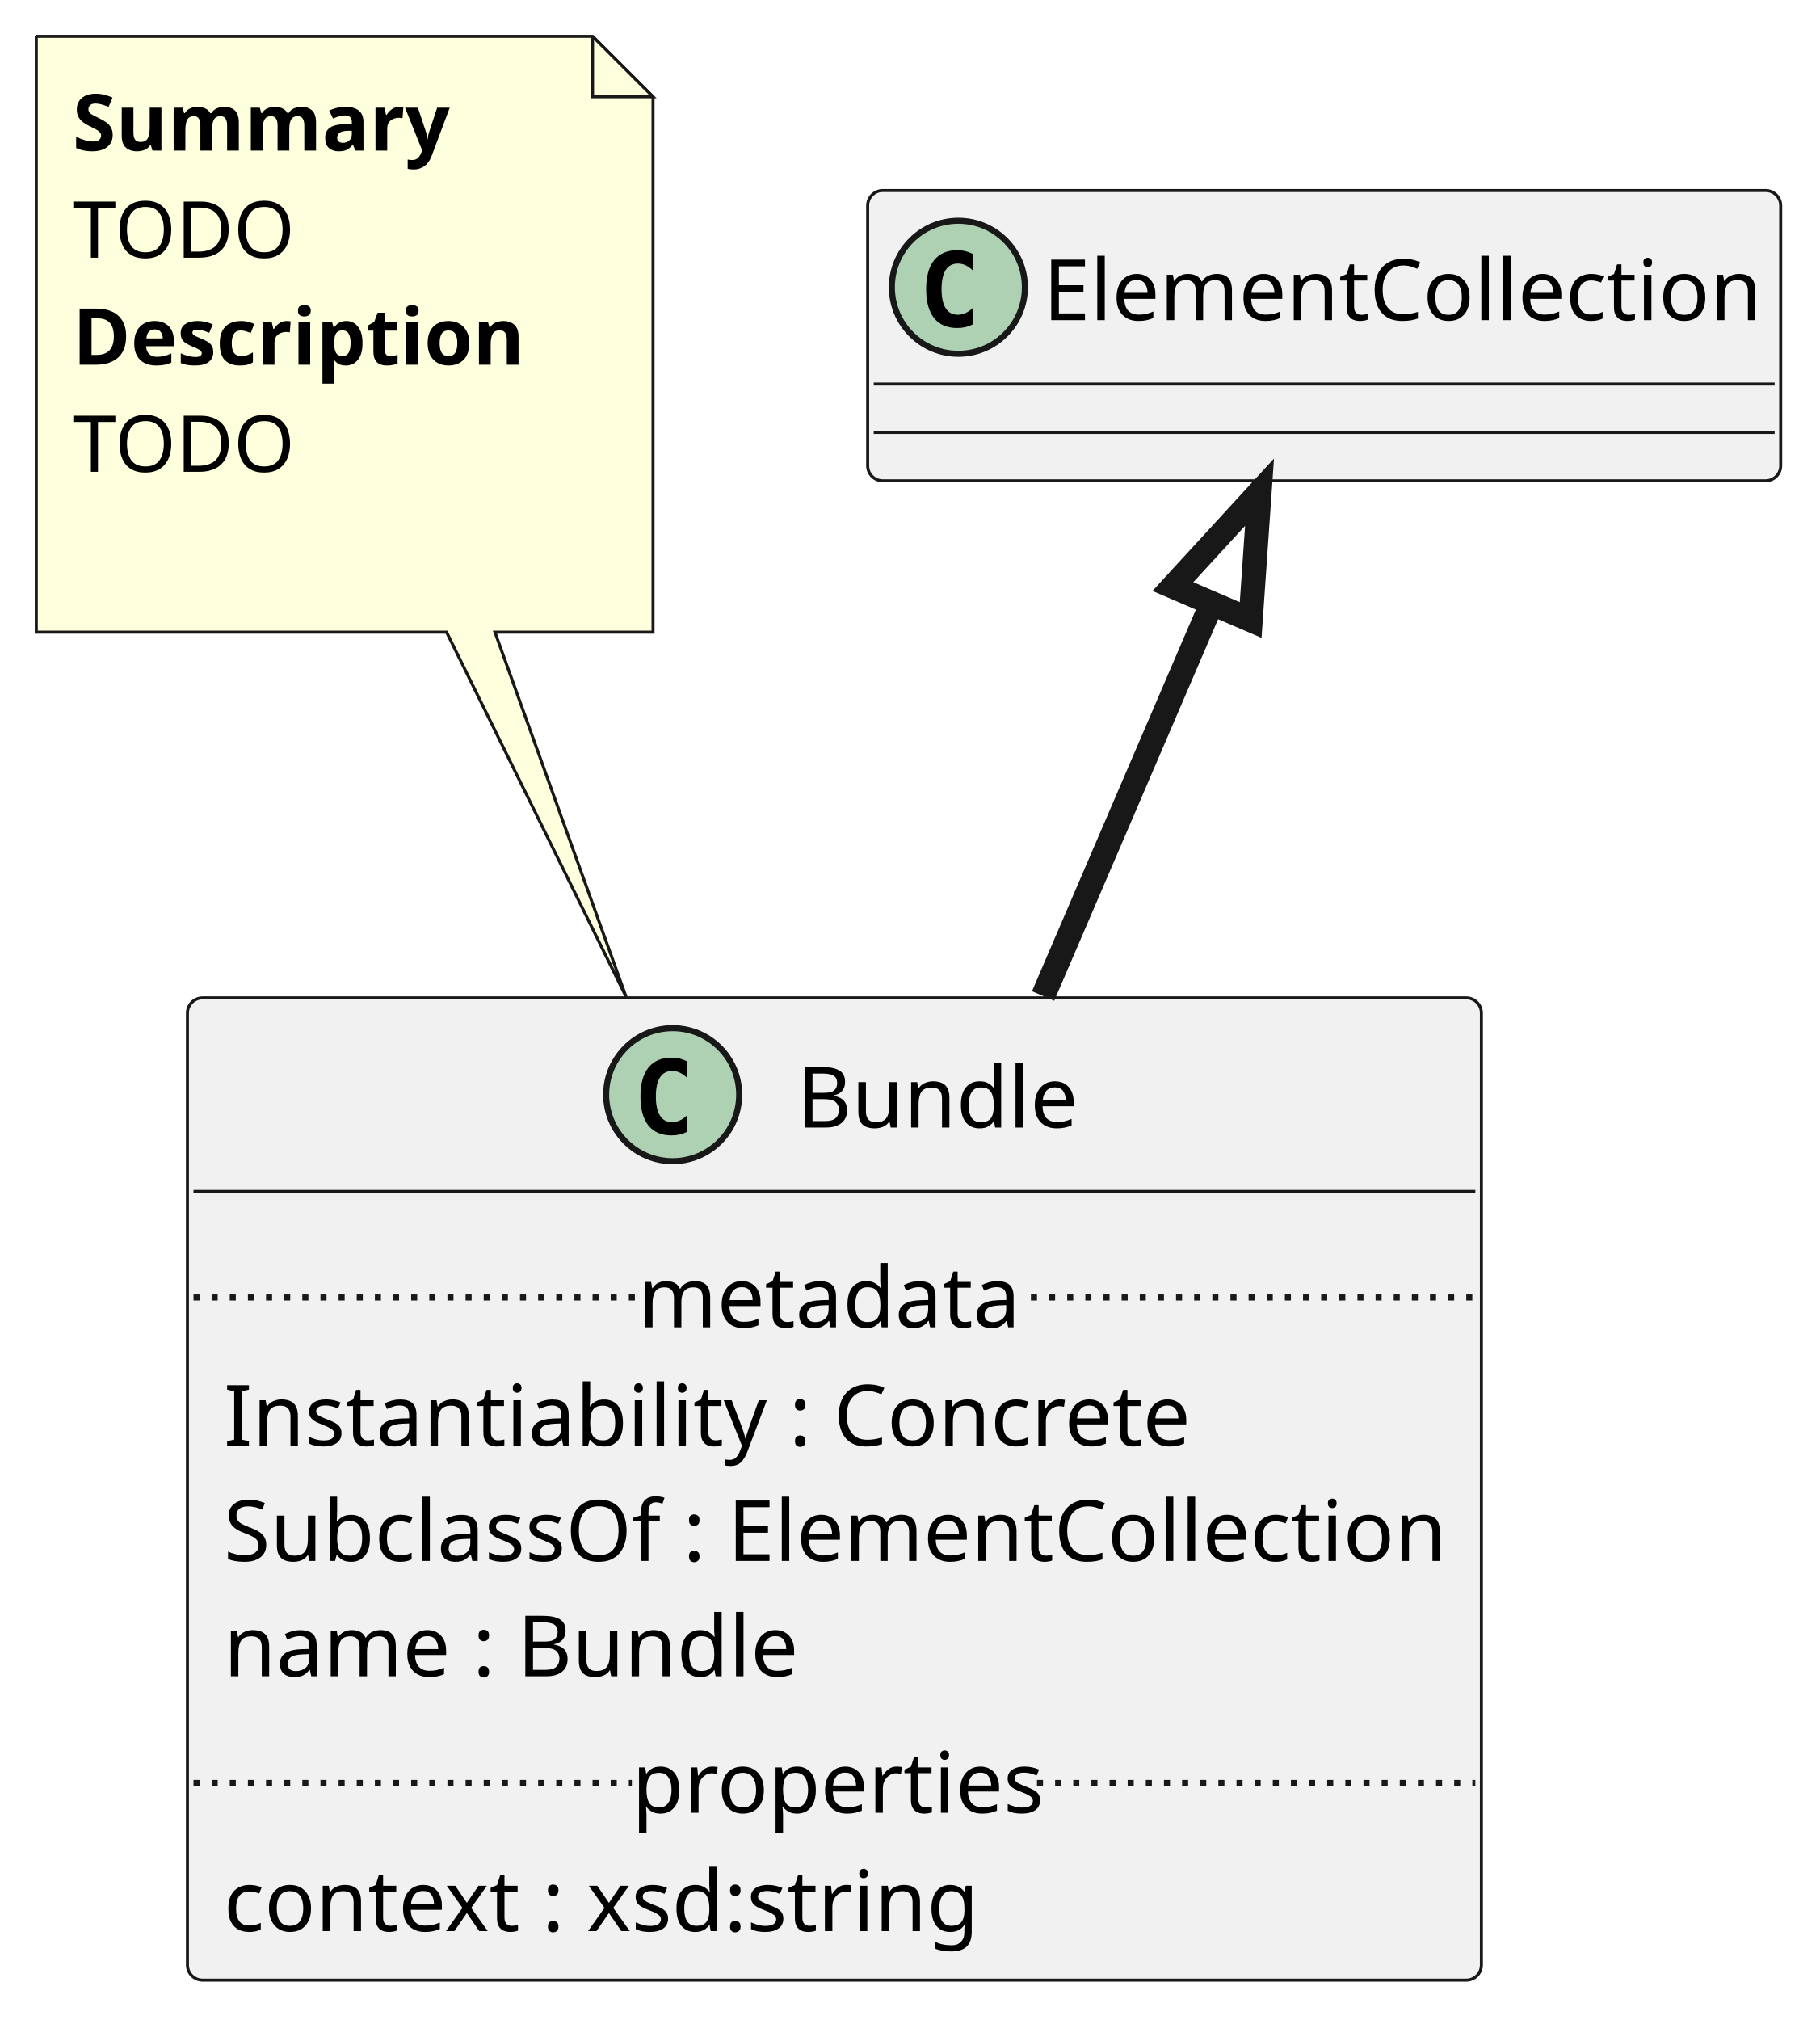
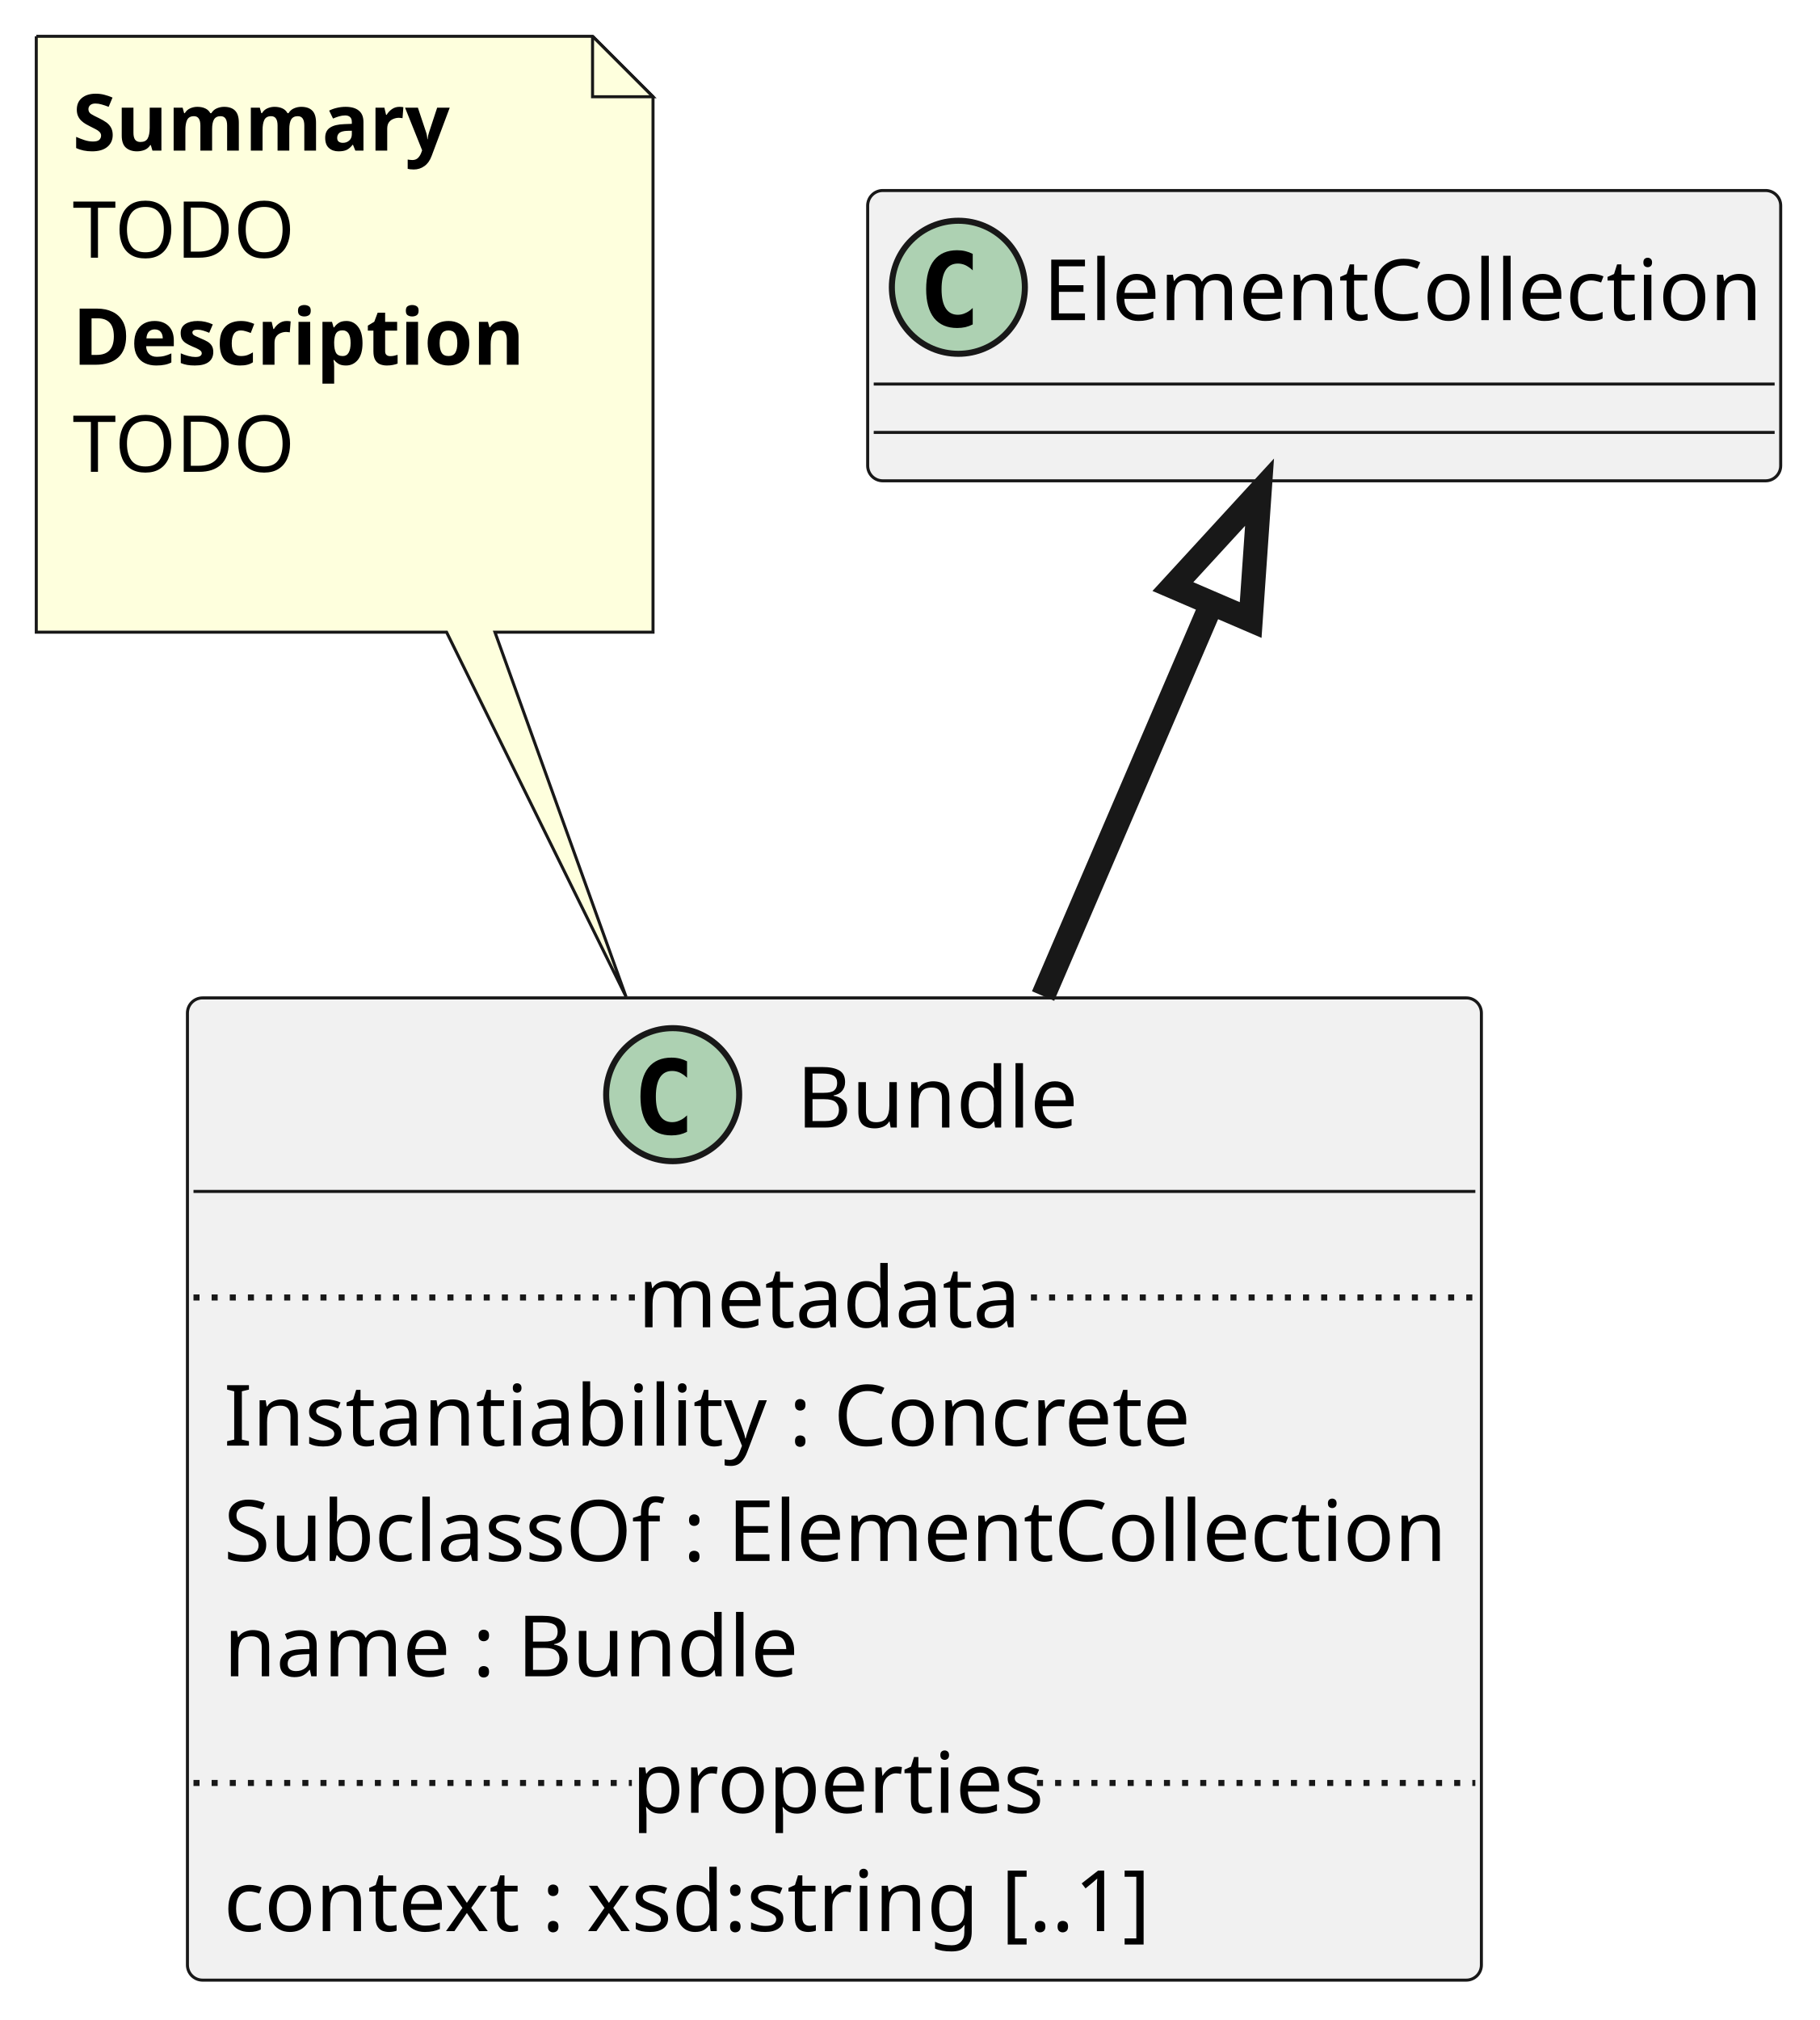
<svg xmlns="http://www.w3.org/2000/svg" contentStyleType="text/css" height="334px" preserveAspectRatio="none" style="width:301px;height:334px;background:#FFFFFF;" version="1.1" viewBox="0 0 301 334" width="301px" zoomAndPan="magnify">
  <defs />
  <g>
    <g id="elem_Bundle">
      <rect codeLine="1" fill="#F1F1F1" height="162.407" id="Bundle" rx="2.5" ry="2.5" style="stroke:#181818;stroke-width:0.5;" width="214" x="31" y="165" />
      <ellipse cx="111.25" cy="181" fill="#ADD1B2" rx="11" ry="11" style="stroke:#181818;stroke-width:1.0;" />
      <path d="M111.047,187.734 Q108.562,187.734 107.234,186.094 Q105.922,184.422 105.922,181.312 Q105.922,178.188 107.234,176.531 Q108.562,174.875 111.047,174.875 Q111.766,174.875 112.422,175.031 Q113.062,175.188 113.625,175.484 L113.625,178.203 Q113.266,177.859 112.969,177.672 Q112.672,177.469 112.406,177.344 Q112.094,177.203 111.781,177.141 Q111.484,177.078 111.172,177.078 Q109.844,177.078 109.156,178.141 Q108.469,179.234 108.469,181.312 Q108.469,183.406 109.156,184.469 Q109.844,185.547 111.172,185.547 Q111.812,185.547 112.406,185.266 Q112.703,185.141 112.984,184.953 Q113.281,184.75 113.625,184.422 L113.625,187.141 Q113.047,187.438 112.406,187.594 Q111.766,187.734 111.047,187.734 Z " fill="#000000" />
      <text fill="#000000" font-family="sans-serif" font-size="14" lengthAdjust="spacing" textLength="45" x="131.75" y="186.432">Bundle</text>
      <line style="stroke:#181818;stroke-width:0.5;" x1="32" x2="244" y1="197" y2="197" />
      <text fill="#000000" font-family="sans-serif" font-size="14" lengthAdjust="spacing" textLength="160" x="37" y="239.034">Instantiability : Concrete</text>
      <text fill="#000000" font-family="sans-serif" font-size="14" lengthAdjust="spacing" textLength="202" x="37" y="258.102">SubclassOf : ElementCollection</text>
      <text fill="#000000" font-family="sans-serif" font-size="14" lengthAdjust="spacing" textLength="93" x="37" y="277.17">name : Bundle</text>
      <line style="stroke:#181818;stroke-width:1.0;stroke-dasharray:1.0,2.0;" x1="32" x2="105.5" y1="214.534" y2="214.534" />
      <text fill="#000000" font-family="sans-serif" font-size="14" lengthAdjust="spacing" textLength="65" x="105.5" y="219.466">metadata</text>
      <line style="stroke:#181818;stroke-width:1.0;stroke-dasharray:1.0,2.0;" x1="170.5" x2="244" y1="214.534" y2="214.534" />
-       <text fill="#000000" font-family="sans-serif" font-size="14" lengthAdjust="spacing" textLength="124" x="37" y="319.305">context : xsd:string</text>
+       <text fill="#000000" font-family="sans-serif" font-size="14" lengthAdjust="spacing" textLength="151" x="37" y="319.305">context : xsd:string [..1]</text>
      <line style="stroke:#181818;stroke-width:1.0;stroke-dasharray:1.0,2.0;" x1="32" x2="104.5" y1="294.806" y2="294.806" />
      <text fill="#000000" font-family="sans-serif" font-size="14" lengthAdjust="spacing" textLength="67" x="104.5" y="299.738">properties</text>
      <line style="stroke:#181818;stroke-width:1.0;stroke-dasharray:1.0,2.0;" x1="171.5" x2="244" y1="294.806" y2="294.806" />
    </g>
    <g id="elem_GMN3">
      <path d="M6,6 L6,104.53 A0,0 0 0 0 6,104.53 L73.86,104.53 L103.54,164.81 L81.86,104.53 L108,104.53 A0,0 0 0 0 108,104.53 L108,16 L98,6 L6,6 A0,0 0 0 0 6,6 " fill="#FEFFDD" style="stroke:#181818;stroke-width:0.5;" />
      <path d="M98,6 L98,16 L108,16 L98,6 " fill="#FEFFDD" style="stroke:#181818;stroke-width:0.5;" />
      <text fill="#000000" font-family="sans-serif" font-size="13" font-weight="bold" lengthAdjust="spacing" textLength="62" x="12" y="24.897">Summary</text>
      <text fill="#000000" font-family="sans-serif" font-size="13" lengthAdjust="spacing" textLength="38" x="12" y="42.603">TODO</text>
      <text fill="#000000" font-family="sans-serif" font-size="13" font-weight="bold" lengthAdjust="spacing" textLength="81" x="12" y="60.309">Description</text>
      <text fill="#000000" font-family="sans-serif" font-size="13" lengthAdjust="spacing" textLength="38" x="12" y="78.015">TODO</text>
      <text fill="#000000" font-family="sans-serif" font-size="13" lengthAdjust="spacing" textLength="3" x="12" y="95.721"> </text>
    </g>
    <g id="elem_ElementCollection">
      <rect fill="#F1F1F1" height="48" id="ElementCollection" rx="2.5" ry="2.5" style="stroke:#181818;stroke-width:0.5;" width="151" x="143.5" y="31.5" />
      <ellipse cx="158.5" cy="47.5" fill="#ADD1B2" rx="11" ry="11" style="stroke:#181818;stroke-width:1.0;" />
      <path d="M158.297,54.234 Q155.812,54.234 154.484,52.594 Q153.172,50.922 153.172,47.812 Q153.172,44.688 154.484,43.031 Q155.812,41.375 158.297,41.375 Q159.016,41.375 159.672,41.531 Q160.312,41.688 160.875,41.984 L160.875,44.703 Q160.516,44.359 160.219,44.172 Q159.922,43.969 159.656,43.844 Q159.344,43.703 159.031,43.641 Q158.734,43.578 158.422,43.578 Q157.094,43.578 156.406,44.641 Q155.719,45.734 155.719,47.812 Q155.719,49.906 156.406,50.969 Q157.094,52.047 158.422,52.047 Q159.062,52.047 159.656,51.766 Q159.953,51.641 160.234,51.453 Q160.531,51.25 160.875,50.922 L160.875,53.641 Q160.297,53.938 159.656,54.094 Q159.016,54.234 158.297,54.234 Z " fill="#000000" />
      <text fill="#000000" font-family="sans-serif" font-size="14" lengthAdjust="spacing" textLength="119" x="172.5" y="52.932">ElementCollection</text>
      <line style="stroke:#181818;stroke-width:0.5;" x1="144.5" x2="293.5" y1="63.5" y2="63.5" />
      <line style="stroke:#181818;stroke-width:0.5;" x1="144.5" x2="293.5" y1="71.5" y2="71.5" />
    </g>
    <g id="link_ElementCollection_Bundle">
      <path codeLine="16" d="M200.54,99.45 C192.23,118.79 182.14,142.28 172.51,164.69 " fill="none" id="ElementCollection-backto-Bundle" style="stroke:#181818;stroke-width:4.0;" />
      <polygon fill="none" points="193.98,96.99,208.31,81.38,206.84,102.52,193.98,96.99" style="stroke:#181818;stroke-width:4.0;" />
    </g>
  </g>
</svg>
